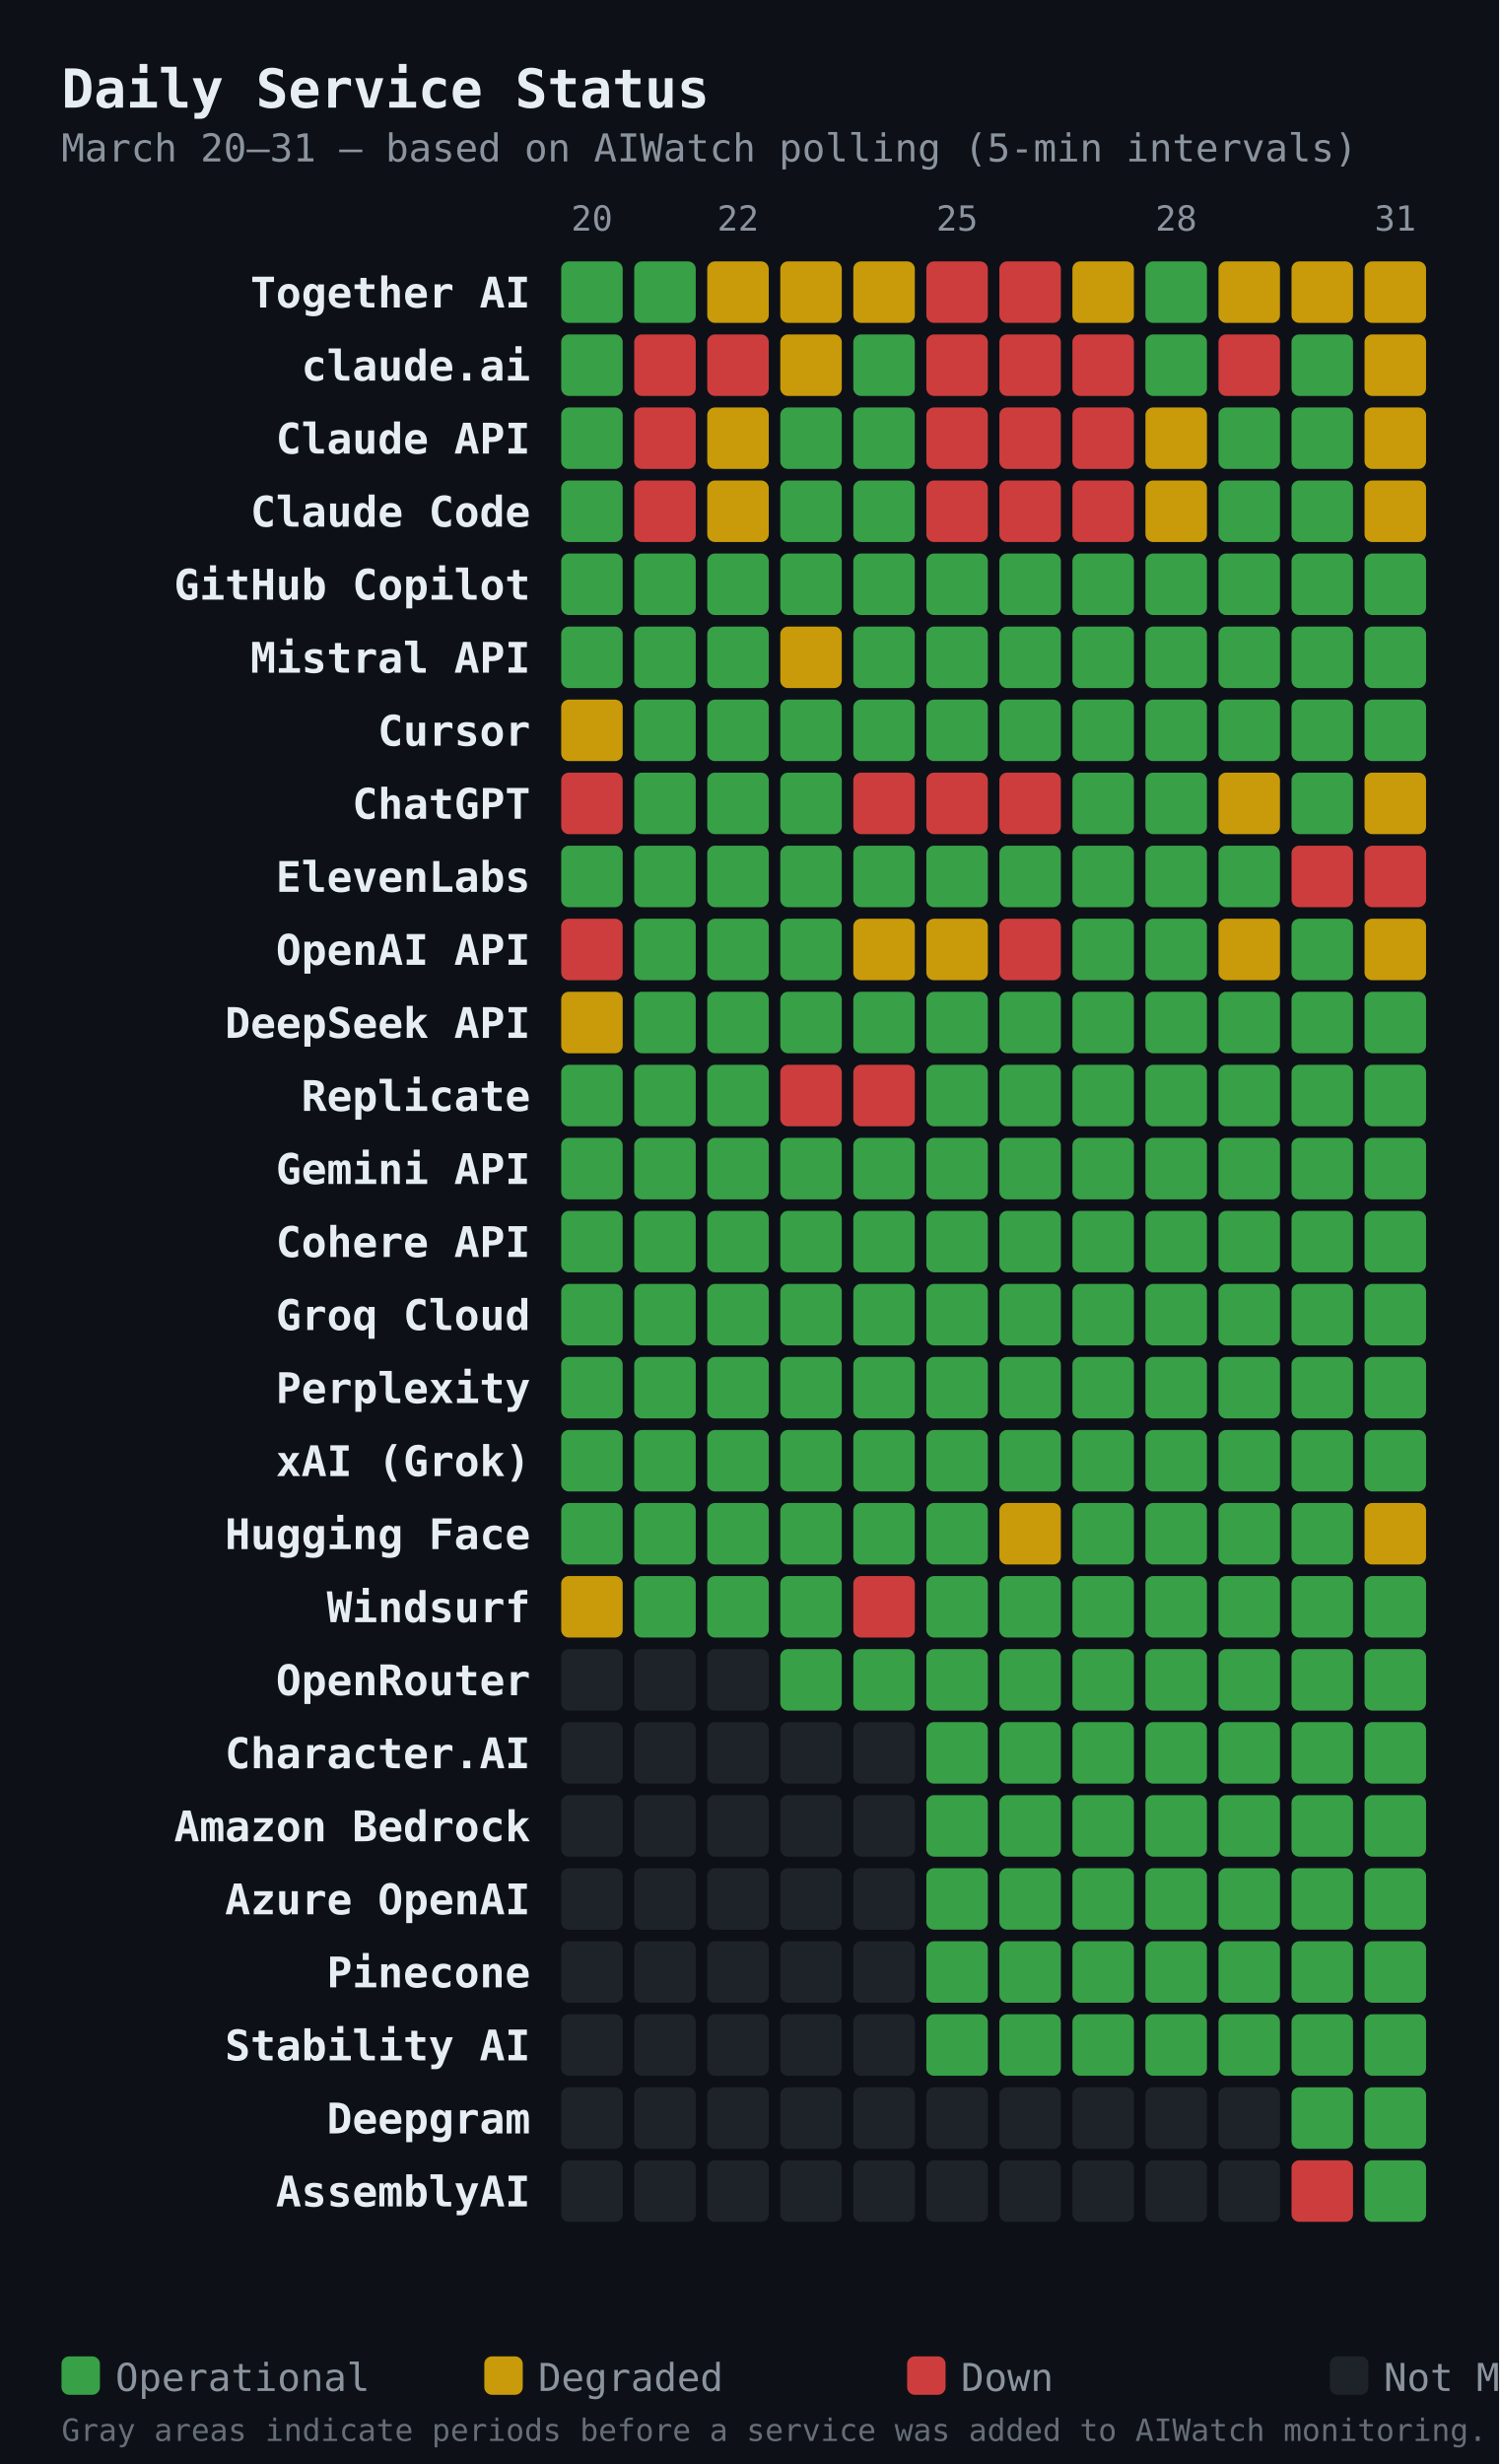
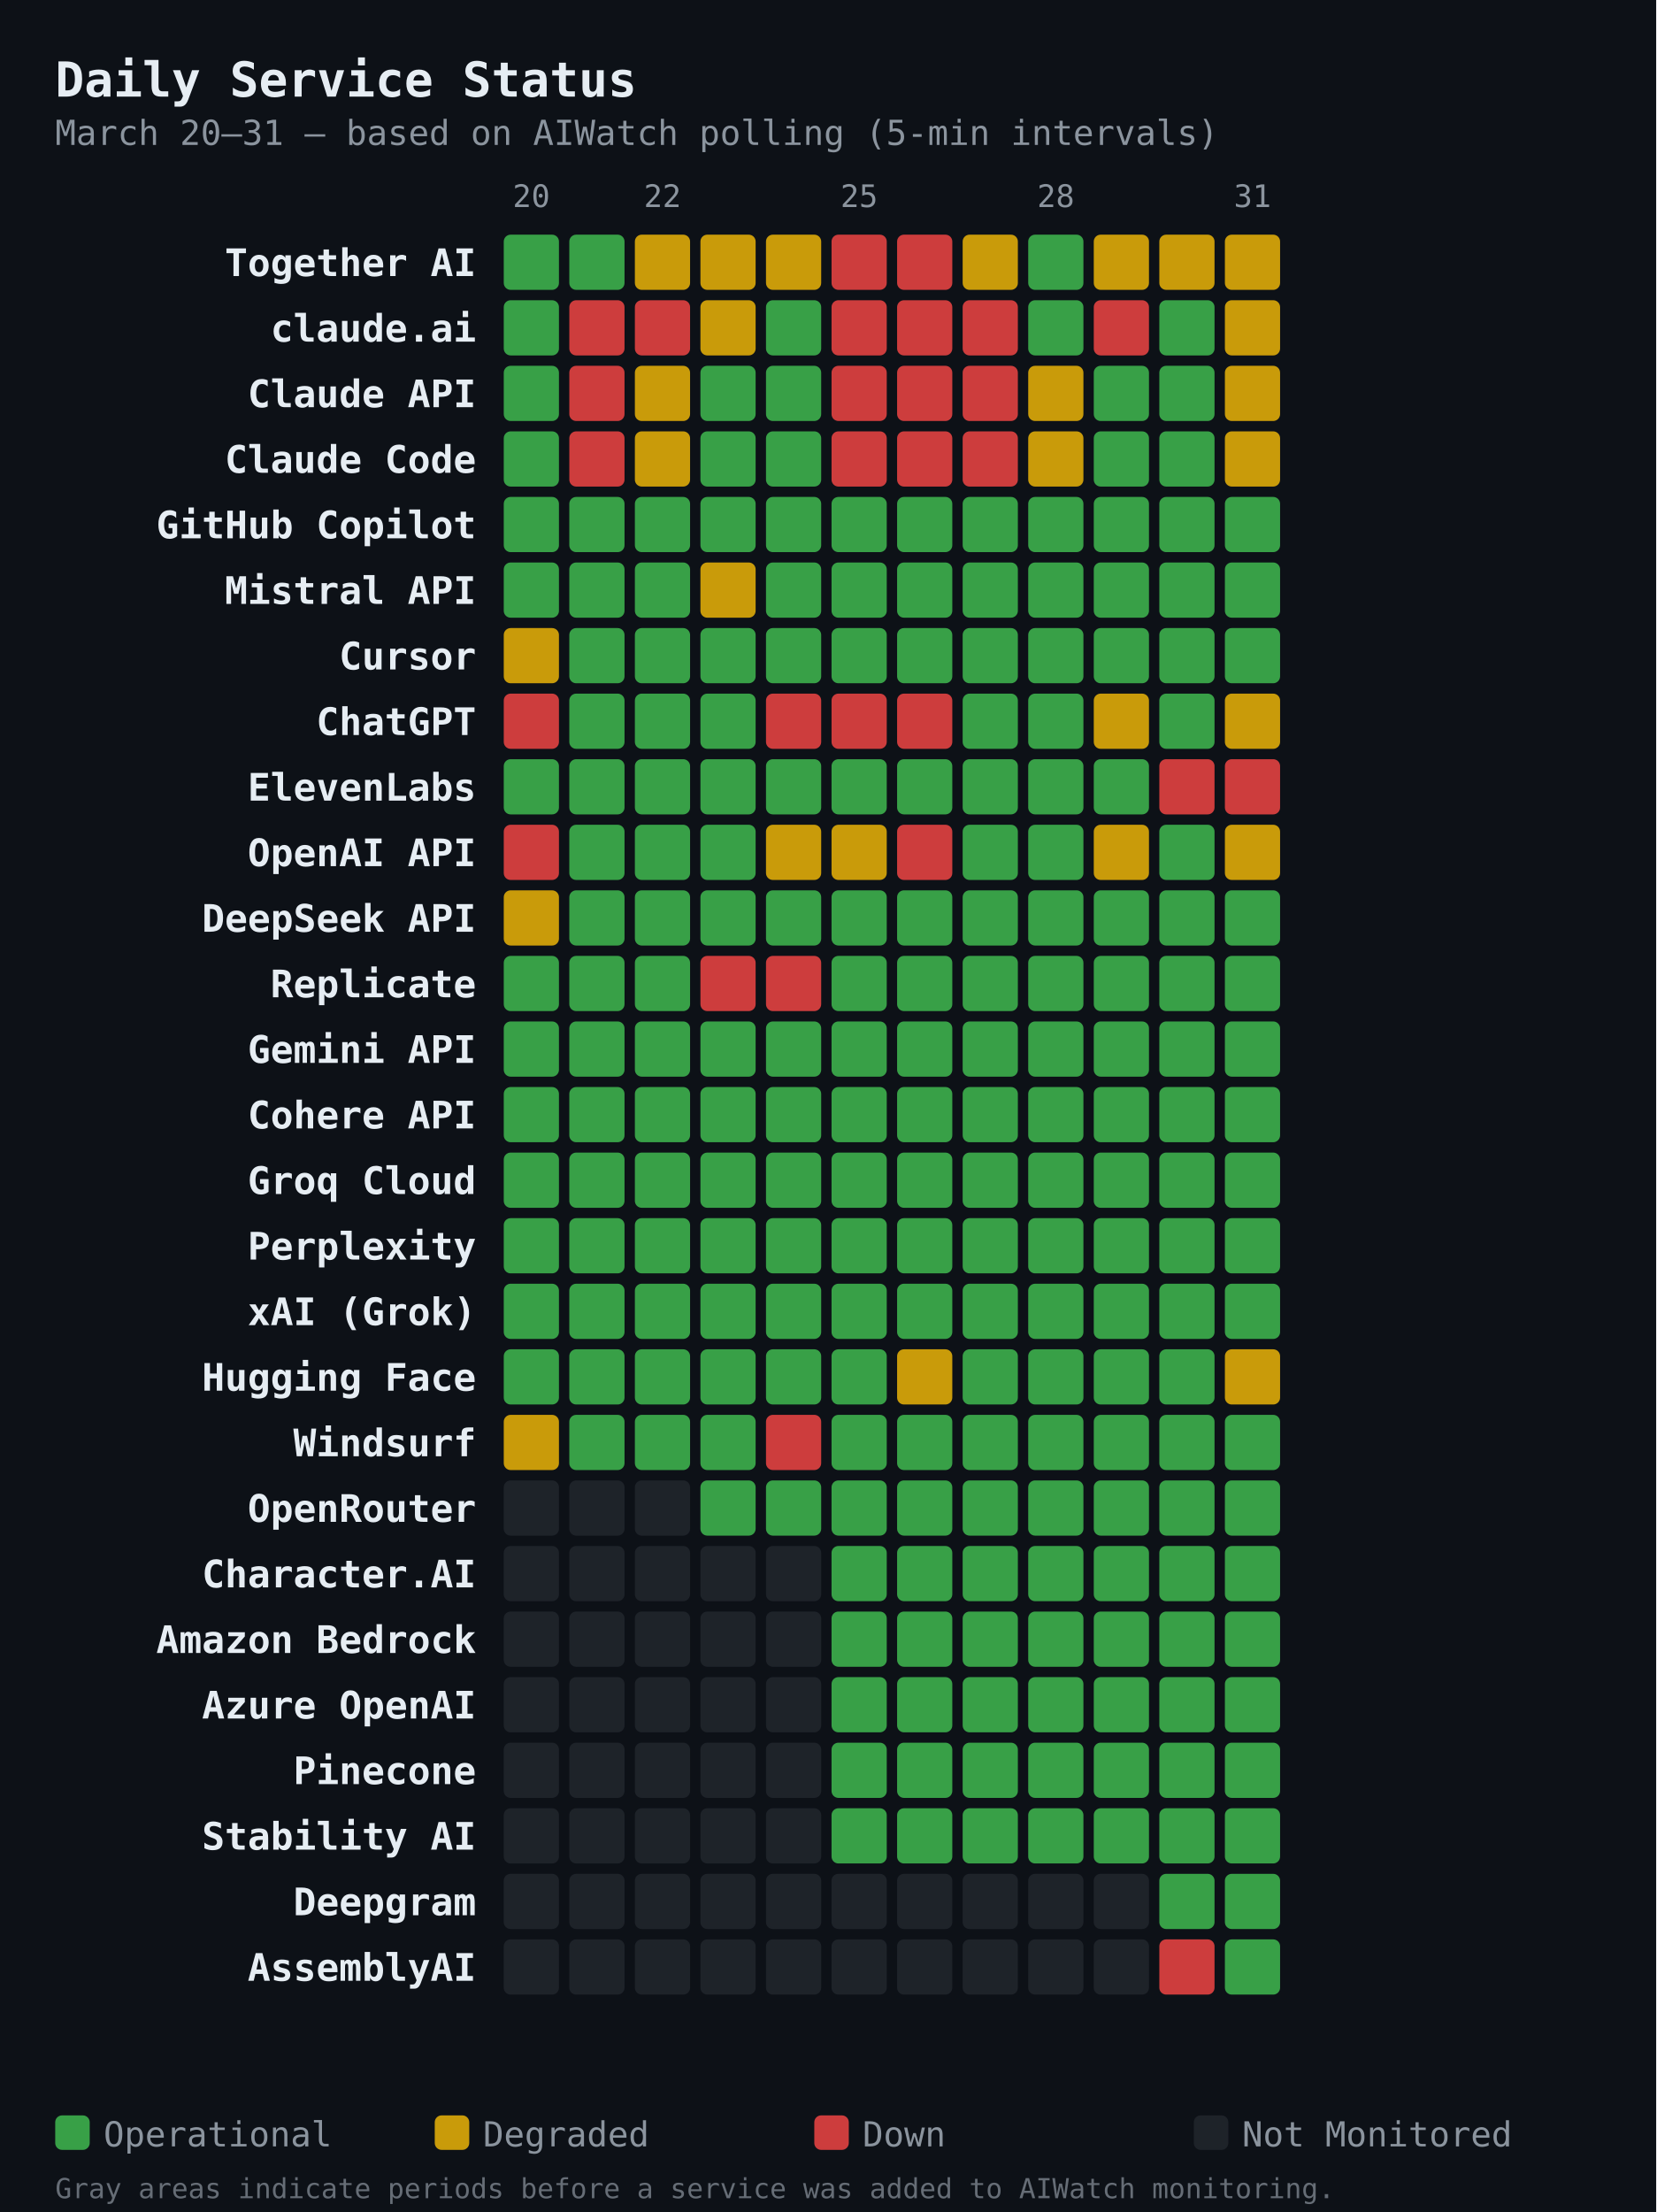
- <svg xmlns="http://www.w3.org/2000/svg" viewBox="0 0 390 641" width="390" height="641">
+ <svg xmlns="http://www.w3.org/2000/svg" viewBox="0 0 480 641" width="480" height="641">
  <style>
    .chart-bg { fill: #0d1117; }
    .chart-title { fill: #e6edf3; }
    .chart-text { fill: #e6edf3; }
    .chart-muted { fill: #8b949e; }
  </style>
  <rect class="chart-bg" width="100%" height="100%" fill="#0d1117" />
  <text x="16" y="28" fill="#e6edf3" font-size="14" font-weight="600" font-family="ui-monospace,monospace" class="chart-title">Daily Service Status</text>
  <text x="16" y="42" fill="#8b949e" font-size="10" font-family="ui-monospace,monospace">March 20–31 — based on AIWatch polling (5-min intervals)</text>
  <text x="154" y="60" fill="#8b949e" font-size="9" font-family="ui-monospace,monospace" text-anchor="middle">20</text>
  <text x="192" y="60" fill="#8b949e" font-size="9" font-family="ui-monospace,monospace" text-anchor="middle">22</text>
  <text x="249" y="60" fill="#8b949e" font-size="9" font-family="ui-monospace,monospace" text-anchor="middle">25</text>
  <text x="306" y="60" fill="#8b949e" font-size="9" font-family="ui-monospace,monospace" text-anchor="middle">28</text>
  <text x="363" y="60" fill="#8b949e" font-size="9" font-family="ui-monospace,monospace" text-anchor="middle">31</text>
  <text x="138" y="80" fill="#e6edf3" font-size="11" font-weight="600" font-family="ui-monospace,monospace" text-anchor="end">Together AI</text>
  <rect x="146" y="68" width="16" height="16" rx="2" fill="#3fb950" opacity="0.85" />
  <rect x="165" y="68" width="16" height="16" rx="2" fill="#3fb950" opacity="0.85" />
  <rect x="184" y="68" width="16" height="16" rx="2" fill="#eab308" opacity="0.85" />
  <rect x="203" y="68" width="16" height="16" rx="2" fill="#eab308" opacity="0.85" />
  <rect x="222" y="68" width="16" height="16" rx="2" fill="#eab308" opacity="0.85" />
  <rect x="241" y="68" width="16" height="16" rx="2" fill="#ef4444" opacity="0.85" />
  <rect x="260" y="68" width="16" height="16" rx="2" fill="#ef4444" opacity="0.85" />
  <rect x="279" y="68" width="16" height="16" rx="2" fill="#eab308" opacity="0.85" />
  <rect x="298" y="68" width="16" height="16" rx="2" fill="#3fb950" opacity="0.85" />
  <rect x="317" y="68" width="16" height="16" rx="2" fill="#eab308" opacity="0.85" />
  <rect x="336" y="68" width="16" height="16" rx="2" fill="#eab308" opacity="0.85" />
  <rect x="355" y="68" width="16" height="16" rx="2" fill="#eab308" opacity="0.85" />
  <text x="138" y="99" fill="#e6edf3" font-size="11" font-weight="600" font-family="ui-monospace,monospace" text-anchor="end">claude.ai</text>
  <rect x="146" y="87" width="16" height="16" rx="2" fill="#3fb950" opacity="0.85" />
  <rect x="165" y="87" width="16" height="16" rx="2" fill="#ef4444" opacity="0.85" />
  <rect x="184" y="87" width="16" height="16" rx="2" fill="#ef4444" opacity="0.85" />
  <rect x="203" y="87" width="16" height="16" rx="2" fill="#eab308" opacity="0.85" />
  <rect x="222" y="87" width="16" height="16" rx="2" fill="#3fb950" opacity="0.85" />
  <rect x="241" y="87" width="16" height="16" rx="2" fill="#ef4444" opacity="0.85" />
  <rect x="260" y="87" width="16" height="16" rx="2" fill="#ef4444" opacity="0.85" />
  <rect x="279" y="87" width="16" height="16" rx="2" fill="#ef4444" opacity="0.85" />
  <rect x="298" y="87" width="16" height="16" rx="2" fill="#3fb950" opacity="0.85" />
  <rect x="317" y="87" width="16" height="16" rx="2" fill="#ef4444" opacity="0.85" />
  <rect x="336" y="87" width="16" height="16" rx="2" fill="#3fb950" opacity="0.85" />
  <rect x="355" y="87" width="16" height="16" rx="2" fill="#eab308" opacity="0.85" />
  <text x="138" y="118" fill="#e6edf3" font-size="11" font-weight="600" font-family="ui-monospace,monospace" text-anchor="end">Claude API</text>
  <rect x="146" y="106" width="16" height="16" rx="2" fill="#3fb950" opacity="0.85" />
  <rect x="165" y="106" width="16" height="16" rx="2" fill="#ef4444" opacity="0.85" />
  <rect x="184" y="106" width="16" height="16" rx="2" fill="#eab308" opacity="0.85" />
  <rect x="203" y="106" width="16" height="16" rx="2" fill="#3fb950" opacity="0.85" />
  <rect x="222" y="106" width="16" height="16" rx="2" fill="#3fb950" opacity="0.85" />
  <rect x="241" y="106" width="16" height="16" rx="2" fill="#ef4444" opacity="0.85" />
  <rect x="260" y="106" width="16" height="16" rx="2" fill="#ef4444" opacity="0.85" />
  <rect x="279" y="106" width="16" height="16" rx="2" fill="#ef4444" opacity="0.85" />
  <rect x="298" y="106" width="16" height="16" rx="2" fill="#eab308" opacity="0.85" />
  <rect x="317" y="106" width="16" height="16" rx="2" fill="#3fb950" opacity="0.85" />
  <rect x="336" y="106" width="16" height="16" rx="2" fill="#3fb950" opacity="0.85" />
  <rect x="355" y="106" width="16" height="16" rx="2" fill="#eab308" opacity="0.85" />
  <text x="138" y="137" fill="#e6edf3" font-size="11" font-weight="600" font-family="ui-monospace,monospace" text-anchor="end">Claude Code</text>
  <rect x="146" y="125" width="16" height="16" rx="2" fill="#3fb950" opacity="0.85" />
  <rect x="165" y="125" width="16" height="16" rx="2" fill="#ef4444" opacity="0.85" />
  <rect x="184" y="125" width="16" height="16" rx="2" fill="#eab308" opacity="0.85" />
  <rect x="203" y="125" width="16" height="16" rx="2" fill="#3fb950" opacity="0.85" />
  <rect x="222" y="125" width="16" height="16" rx="2" fill="#3fb950" opacity="0.85" />
  <rect x="241" y="125" width="16" height="16" rx="2" fill="#ef4444" opacity="0.85" />
  <rect x="260" y="125" width="16" height="16" rx="2" fill="#ef4444" opacity="0.85" />
  <rect x="279" y="125" width="16" height="16" rx="2" fill="#ef4444" opacity="0.85" />
  <rect x="298" y="125" width="16" height="16" rx="2" fill="#eab308" opacity="0.85" />
  <rect x="317" y="125" width="16" height="16" rx="2" fill="#3fb950" opacity="0.85" />
  <rect x="336" y="125" width="16" height="16" rx="2" fill="#3fb950" opacity="0.85" />
  <rect x="355" y="125" width="16" height="16" rx="2" fill="#eab308" opacity="0.85" />
  <text x="138" y="156" fill="#e6edf3" font-size="11" font-weight="600" font-family="ui-monospace,monospace" text-anchor="end">GitHub Copilot</text>
  <rect x="146" y="144" width="16" height="16" rx="2" fill="#3fb950" opacity="0.85" />
  <rect x="165" y="144" width="16" height="16" rx="2" fill="#3fb950" opacity="0.85" />
  <rect x="184" y="144" width="16" height="16" rx="2" fill="#3fb950" opacity="0.85" />
  <rect x="203" y="144" width="16" height="16" rx="2" fill="#3fb950" opacity="0.85" />
  <rect x="222" y="144" width="16" height="16" rx="2" fill="#3fb950" opacity="0.85" />
  <rect x="241" y="144" width="16" height="16" rx="2" fill="#3fb950" opacity="0.85" />
  <rect x="260" y="144" width="16" height="16" rx="2" fill="#3fb950" opacity="0.85" />
  <rect x="279" y="144" width="16" height="16" rx="2" fill="#3fb950" opacity="0.85" />
  <rect x="298" y="144" width="16" height="16" rx="2" fill="#3fb950" opacity="0.85" />
  <rect x="317" y="144" width="16" height="16" rx="2" fill="#3fb950" opacity="0.85" />
  <rect x="336" y="144" width="16" height="16" rx="2" fill="#3fb950" opacity="0.85" />
  <rect x="355" y="144" width="16" height="16" rx="2" fill="#3fb950" opacity="0.85" />
  <text x="138" y="175" fill="#e6edf3" font-size="11" font-weight="600" font-family="ui-monospace,monospace" text-anchor="end">Mistral API</text>
  <rect x="146" y="163" width="16" height="16" rx="2" fill="#3fb950" opacity="0.85" />
  <rect x="165" y="163" width="16" height="16" rx="2" fill="#3fb950" opacity="0.85" />
  <rect x="184" y="163" width="16" height="16" rx="2" fill="#3fb950" opacity="0.85" />
  <rect x="203" y="163" width="16" height="16" rx="2" fill="#eab308" opacity="0.85" />
  <rect x="222" y="163" width="16" height="16" rx="2" fill="#3fb950" opacity="0.85" />
  <rect x="241" y="163" width="16" height="16" rx="2" fill="#3fb950" opacity="0.85" />
  <rect x="260" y="163" width="16" height="16" rx="2" fill="#3fb950" opacity="0.85" />
  <rect x="279" y="163" width="16" height="16" rx="2" fill="#3fb950" opacity="0.85" />
  <rect x="298" y="163" width="16" height="16" rx="2" fill="#3fb950" opacity="0.85" />
  <rect x="317" y="163" width="16" height="16" rx="2" fill="#3fb950" opacity="0.85" />
  <rect x="336" y="163" width="16" height="16" rx="2" fill="#3fb950" opacity="0.85" />
  <rect x="355" y="163" width="16" height="16" rx="2" fill="#3fb950" opacity="0.85" />
  <text x="138" y="194" fill="#e6edf3" font-size="11" font-weight="600" font-family="ui-monospace,monospace" text-anchor="end">Cursor</text>
  <rect x="146" y="182" width="16" height="16" rx="2" fill="#eab308" opacity="0.85" />
  <rect x="165" y="182" width="16" height="16" rx="2" fill="#3fb950" opacity="0.85" />
  <rect x="184" y="182" width="16" height="16" rx="2" fill="#3fb950" opacity="0.85" />
  <rect x="203" y="182" width="16" height="16" rx="2" fill="#3fb950" opacity="0.85" />
  <rect x="222" y="182" width="16" height="16" rx="2" fill="#3fb950" opacity="0.85" />
  <rect x="241" y="182" width="16" height="16" rx="2" fill="#3fb950" opacity="0.85" />
  <rect x="260" y="182" width="16" height="16" rx="2" fill="#3fb950" opacity="0.85" />
  <rect x="279" y="182" width="16" height="16" rx="2" fill="#3fb950" opacity="0.85" />
  <rect x="298" y="182" width="16" height="16" rx="2" fill="#3fb950" opacity="0.85" />
  <rect x="317" y="182" width="16" height="16" rx="2" fill="#3fb950" opacity="0.85" />
  <rect x="336" y="182" width="16" height="16" rx="2" fill="#3fb950" opacity="0.85" />
  <rect x="355" y="182" width="16" height="16" rx="2" fill="#3fb950" opacity="0.85" />
  <text x="138" y="213" fill="#e6edf3" font-size="11" font-weight="600" font-family="ui-monospace,monospace" text-anchor="end">ChatGPT</text>
  <rect x="146" y="201" width="16" height="16" rx="2" fill="#ef4444" opacity="0.85" />
  <rect x="165" y="201" width="16" height="16" rx="2" fill="#3fb950" opacity="0.85" />
  <rect x="184" y="201" width="16" height="16" rx="2" fill="#3fb950" opacity="0.85" />
  <rect x="203" y="201" width="16" height="16" rx="2" fill="#3fb950" opacity="0.85" />
  <rect x="222" y="201" width="16" height="16" rx="2" fill="#ef4444" opacity="0.85" />
  <rect x="241" y="201" width="16" height="16" rx="2" fill="#ef4444" opacity="0.85" />
  <rect x="260" y="201" width="16" height="16" rx="2" fill="#ef4444" opacity="0.85" />
  <rect x="279" y="201" width="16" height="16" rx="2" fill="#3fb950" opacity="0.85" />
  <rect x="298" y="201" width="16" height="16" rx="2" fill="#3fb950" opacity="0.85" />
  <rect x="317" y="201" width="16" height="16" rx="2" fill="#eab308" opacity="0.85" />
  <rect x="336" y="201" width="16" height="16" rx="2" fill="#3fb950" opacity="0.85" />
  <rect x="355" y="201" width="16" height="16" rx="2" fill="#eab308" opacity="0.85" />
  <text x="138" y="232" fill="#e6edf3" font-size="11" font-weight="600" font-family="ui-monospace,monospace" text-anchor="end">ElevenLabs</text>
  <rect x="146" y="220" width="16" height="16" rx="2" fill="#3fb950" opacity="0.85" />
  <rect x="165" y="220" width="16" height="16" rx="2" fill="#3fb950" opacity="0.85" />
  <rect x="184" y="220" width="16" height="16" rx="2" fill="#3fb950" opacity="0.85" />
  <rect x="203" y="220" width="16" height="16" rx="2" fill="#3fb950" opacity="0.85" />
  <rect x="222" y="220" width="16" height="16" rx="2" fill="#3fb950" opacity="0.85" />
  <rect x="241" y="220" width="16" height="16" rx="2" fill="#3fb950" opacity="0.85" />
  <rect x="260" y="220" width="16" height="16" rx="2" fill="#3fb950" opacity="0.85" />
  <rect x="279" y="220" width="16" height="16" rx="2" fill="#3fb950" opacity="0.85" />
  <rect x="298" y="220" width="16" height="16" rx="2" fill="#3fb950" opacity="0.85" />
  <rect x="317" y="220" width="16" height="16" rx="2" fill="#3fb950" opacity="0.85" />
  <rect x="336" y="220" width="16" height="16" rx="2" fill="#ef4444" opacity="0.85" />
  <rect x="355" y="220" width="16" height="16" rx="2" fill="#ef4444" opacity="0.85" />
  <text x="138" y="251" fill="#e6edf3" font-size="11" font-weight="600" font-family="ui-monospace,monospace" text-anchor="end">OpenAI API</text>
  <rect x="146" y="239" width="16" height="16" rx="2" fill="#ef4444" opacity="0.85" />
  <rect x="165" y="239" width="16" height="16" rx="2" fill="#3fb950" opacity="0.85" />
  <rect x="184" y="239" width="16" height="16" rx="2" fill="#3fb950" opacity="0.85" />
  <rect x="203" y="239" width="16" height="16" rx="2" fill="#3fb950" opacity="0.85" />
  <rect x="222" y="239" width="16" height="16" rx="2" fill="#eab308" opacity="0.85" />
  <rect x="241" y="239" width="16" height="16" rx="2" fill="#eab308" opacity="0.85" />
  <rect x="260" y="239" width="16" height="16" rx="2" fill="#ef4444" opacity="0.85" />
  <rect x="279" y="239" width="16" height="16" rx="2" fill="#3fb950" opacity="0.85" />
  <rect x="298" y="239" width="16" height="16" rx="2" fill="#3fb950" opacity="0.85" />
  <rect x="317" y="239" width="16" height="16" rx="2" fill="#eab308" opacity="0.85" />
  <rect x="336" y="239" width="16" height="16" rx="2" fill="#3fb950" opacity="0.85" />
  <rect x="355" y="239" width="16" height="16" rx="2" fill="#eab308" opacity="0.85" />
  <text x="138" y="270" fill="#e6edf3" font-size="11" font-weight="600" font-family="ui-monospace,monospace" text-anchor="end">DeepSeek API</text>
  <rect x="146" y="258" width="16" height="16" rx="2" fill="#eab308" opacity="0.85" />
  <rect x="165" y="258" width="16" height="16" rx="2" fill="#3fb950" opacity="0.85" />
  <rect x="184" y="258" width="16" height="16" rx="2" fill="#3fb950" opacity="0.85" />
  <rect x="203" y="258" width="16" height="16" rx="2" fill="#3fb950" opacity="0.85" />
  <rect x="222" y="258" width="16" height="16" rx="2" fill="#3fb950" opacity="0.85" />
  <rect x="241" y="258" width="16" height="16" rx="2" fill="#3fb950" opacity="0.85" />
  <rect x="260" y="258" width="16" height="16" rx="2" fill="#3fb950" opacity="0.85" />
  <rect x="279" y="258" width="16" height="16" rx="2" fill="#3fb950" opacity="0.85" />
  <rect x="298" y="258" width="16" height="16" rx="2" fill="#3fb950" opacity="0.85" />
  <rect x="317" y="258" width="16" height="16" rx="2" fill="#3fb950" opacity="0.85" />
  <rect x="336" y="258" width="16" height="16" rx="2" fill="#3fb950" opacity="0.85" />
  <rect x="355" y="258" width="16" height="16" rx="2" fill="#3fb950" opacity="0.85" />
  <text x="138" y="289" fill="#e6edf3" font-size="11" font-weight="600" font-family="ui-monospace,monospace" text-anchor="end">Replicate</text>
  <rect x="146" y="277" width="16" height="16" rx="2" fill="#3fb950" opacity="0.85" />
  <rect x="165" y="277" width="16" height="16" rx="2" fill="#3fb950" opacity="0.85" />
  <rect x="184" y="277" width="16" height="16" rx="2" fill="#3fb950" opacity="0.85" />
  <rect x="203" y="277" width="16" height="16" rx="2" fill="#ef4444" opacity="0.85" />
  <rect x="222" y="277" width="16" height="16" rx="2" fill="#ef4444" opacity="0.85" />
  <rect x="241" y="277" width="16" height="16" rx="2" fill="#3fb950" opacity="0.85" />
  <rect x="260" y="277" width="16" height="16" rx="2" fill="#3fb950" opacity="0.85" />
  <rect x="279" y="277" width="16" height="16" rx="2" fill="#3fb950" opacity="0.85" />
  <rect x="298" y="277" width="16" height="16" rx="2" fill="#3fb950" opacity="0.85" />
  <rect x="317" y="277" width="16" height="16" rx="2" fill="#3fb950" opacity="0.85" />
  <rect x="336" y="277" width="16" height="16" rx="2" fill="#3fb950" opacity="0.85" />
  <rect x="355" y="277" width="16" height="16" rx="2" fill="#3fb950" opacity="0.85" />
  <text x="138" y="308" fill="#e6edf3" font-size="11" font-weight="600" font-family="ui-monospace,monospace" text-anchor="end">Gemini API</text>
  <rect x="146" y="296" width="16" height="16" rx="2" fill="#3fb950" opacity="0.85" />
  <rect x="165" y="296" width="16" height="16" rx="2" fill="#3fb950" opacity="0.85" />
  <rect x="184" y="296" width="16" height="16" rx="2" fill="#3fb950" opacity="0.85" />
  <rect x="203" y="296" width="16" height="16" rx="2" fill="#3fb950" opacity="0.85" />
  <rect x="222" y="296" width="16" height="16" rx="2" fill="#3fb950" opacity="0.85" />
  <rect x="241" y="296" width="16" height="16" rx="2" fill="#3fb950" opacity="0.85" />
  <rect x="260" y="296" width="16" height="16" rx="2" fill="#3fb950" opacity="0.85" />
  <rect x="279" y="296" width="16" height="16" rx="2" fill="#3fb950" opacity="0.85" />
  <rect x="298" y="296" width="16" height="16" rx="2" fill="#3fb950" opacity="0.85" />
  <rect x="317" y="296" width="16" height="16" rx="2" fill="#3fb950" opacity="0.85" />
  <rect x="336" y="296" width="16" height="16" rx="2" fill="#3fb950" opacity="0.85" />
  <rect x="355" y="296" width="16" height="16" rx="2" fill="#3fb950" opacity="0.85" />
  <text x="138" y="327" fill="#e6edf3" font-size="11" font-weight="600" font-family="ui-monospace,monospace" text-anchor="end">Cohere API</text>
  <rect x="146" y="315" width="16" height="16" rx="2" fill="#3fb950" opacity="0.85" />
  <rect x="165" y="315" width="16" height="16" rx="2" fill="#3fb950" opacity="0.85" />
  <rect x="184" y="315" width="16" height="16" rx="2" fill="#3fb950" opacity="0.85" />
  <rect x="203" y="315" width="16" height="16" rx="2" fill="#3fb950" opacity="0.85" />
  <rect x="222" y="315" width="16" height="16" rx="2" fill="#3fb950" opacity="0.85" />
  <rect x="241" y="315" width="16" height="16" rx="2" fill="#3fb950" opacity="0.85" />
  <rect x="260" y="315" width="16" height="16" rx="2" fill="#3fb950" opacity="0.85" />
  <rect x="279" y="315" width="16" height="16" rx="2" fill="#3fb950" opacity="0.85" />
  <rect x="298" y="315" width="16" height="16" rx="2" fill="#3fb950" opacity="0.85" />
  <rect x="317" y="315" width="16" height="16" rx="2" fill="#3fb950" opacity="0.85" />
  <rect x="336" y="315" width="16" height="16" rx="2" fill="#3fb950" opacity="0.85" />
  <rect x="355" y="315" width="16" height="16" rx="2" fill="#3fb950" opacity="0.85" />
  <text x="138" y="346" fill="#e6edf3" font-size="11" font-weight="600" font-family="ui-monospace,monospace" text-anchor="end">Groq Cloud</text>
  <rect x="146" y="334" width="16" height="16" rx="2" fill="#3fb950" opacity="0.85" />
  <rect x="165" y="334" width="16" height="16" rx="2" fill="#3fb950" opacity="0.85" />
  <rect x="184" y="334" width="16" height="16" rx="2" fill="#3fb950" opacity="0.85" />
  <rect x="203" y="334" width="16" height="16" rx="2" fill="#3fb950" opacity="0.85" />
  <rect x="222" y="334" width="16" height="16" rx="2" fill="#3fb950" opacity="0.85" />
  <rect x="241" y="334" width="16" height="16" rx="2" fill="#3fb950" opacity="0.85" />
  <rect x="260" y="334" width="16" height="16" rx="2" fill="#3fb950" opacity="0.85" />
  <rect x="279" y="334" width="16" height="16" rx="2" fill="#3fb950" opacity="0.85" />
  <rect x="298" y="334" width="16" height="16" rx="2" fill="#3fb950" opacity="0.85" />
  <rect x="317" y="334" width="16" height="16" rx="2" fill="#3fb950" opacity="0.85" />
  <rect x="336" y="334" width="16" height="16" rx="2" fill="#3fb950" opacity="0.85" />
  <rect x="355" y="334" width="16" height="16" rx="2" fill="#3fb950" opacity="0.85" />
  <text x="138" y="365" fill="#e6edf3" font-size="11" font-weight="600" font-family="ui-monospace,monospace" text-anchor="end">Perplexity</text>
  <rect x="146" y="353" width="16" height="16" rx="2" fill="#3fb950" opacity="0.85" />
  <rect x="165" y="353" width="16" height="16" rx="2" fill="#3fb950" opacity="0.85" />
  <rect x="184" y="353" width="16" height="16" rx="2" fill="#3fb950" opacity="0.85" />
  <rect x="203" y="353" width="16" height="16" rx="2" fill="#3fb950" opacity="0.85" />
  <rect x="222" y="353" width="16" height="16" rx="2" fill="#3fb950" opacity="0.85" />
  <rect x="241" y="353" width="16" height="16" rx="2" fill="#3fb950" opacity="0.85" />
  <rect x="260" y="353" width="16" height="16" rx="2" fill="#3fb950" opacity="0.85" />
  <rect x="279" y="353" width="16" height="16" rx="2" fill="#3fb950" opacity="0.85" />
  <rect x="298" y="353" width="16" height="16" rx="2" fill="#3fb950" opacity="0.85" />
  <rect x="317" y="353" width="16" height="16" rx="2" fill="#3fb950" opacity="0.85" />
  <rect x="336" y="353" width="16" height="16" rx="2" fill="#3fb950" opacity="0.85" />
  <rect x="355" y="353" width="16" height="16" rx="2" fill="#3fb950" opacity="0.85" />
  <text x="138" y="384" fill="#e6edf3" font-size="11" font-weight="600" font-family="ui-monospace,monospace" text-anchor="end">xAI (Grok)</text>
  <rect x="146" y="372" width="16" height="16" rx="2" fill="#3fb950" opacity="0.85" />
  <rect x="165" y="372" width="16" height="16" rx="2" fill="#3fb950" opacity="0.85" />
  <rect x="184" y="372" width="16" height="16" rx="2" fill="#3fb950" opacity="0.85" />
  <rect x="203" y="372" width="16" height="16" rx="2" fill="#3fb950" opacity="0.85" />
  <rect x="222" y="372" width="16" height="16" rx="2" fill="#3fb950" opacity="0.85" />
  <rect x="241" y="372" width="16" height="16" rx="2" fill="#3fb950" opacity="0.85" />
  <rect x="260" y="372" width="16" height="16" rx="2" fill="#3fb950" opacity="0.85" />
  <rect x="279" y="372" width="16" height="16" rx="2" fill="#3fb950" opacity="0.85" />
  <rect x="298" y="372" width="16" height="16" rx="2" fill="#3fb950" opacity="0.85" />
  <rect x="317" y="372" width="16" height="16" rx="2" fill="#3fb950" opacity="0.85" />
  <rect x="336" y="372" width="16" height="16" rx="2" fill="#3fb950" opacity="0.85" />
  <rect x="355" y="372" width="16" height="16" rx="2" fill="#3fb950" opacity="0.85" />
  <text x="138" y="403" fill="#e6edf3" font-size="11" font-weight="600" font-family="ui-monospace,monospace" text-anchor="end">Hugging Face</text>
  <rect x="146" y="391" width="16" height="16" rx="2" fill="#3fb950" opacity="0.85" />
  <rect x="165" y="391" width="16" height="16" rx="2" fill="#3fb950" opacity="0.85" />
  <rect x="184" y="391" width="16" height="16" rx="2" fill="#3fb950" opacity="0.85" />
  <rect x="203" y="391" width="16" height="16" rx="2" fill="#3fb950" opacity="0.85" />
  <rect x="222" y="391" width="16" height="16" rx="2" fill="#3fb950" opacity="0.85" />
  <rect x="241" y="391" width="16" height="16" rx="2" fill="#3fb950" opacity="0.85" />
  <rect x="260" y="391" width="16" height="16" rx="2" fill="#eab308" opacity="0.85" />
  <rect x="279" y="391" width="16" height="16" rx="2" fill="#3fb950" opacity="0.85" />
  <rect x="298" y="391" width="16" height="16" rx="2" fill="#3fb950" opacity="0.85" />
  <rect x="317" y="391" width="16" height="16" rx="2" fill="#3fb950" opacity="0.85" />
  <rect x="336" y="391" width="16" height="16" rx="2" fill="#3fb950" opacity="0.85" />
  <rect x="355" y="391" width="16" height="16" rx="2" fill="#eab308" opacity="0.85" />
  <text x="138" y="422" fill="#e6edf3" font-size="11" font-weight="600" font-family="ui-monospace,monospace" text-anchor="end">Windsurf</text>
  <rect x="146" y="410" width="16" height="16" rx="2" fill="#eab308" opacity="0.85" />
  <rect x="165" y="410" width="16" height="16" rx="2" fill="#3fb950" opacity="0.85" />
  <rect x="184" y="410" width="16" height="16" rx="2" fill="#3fb950" opacity="0.85" />
  <rect x="203" y="410" width="16" height="16" rx="2" fill="#3fb950" opacity="0.85" />
  <rect x="222" y="410" width="16" height="16" rx="2" fill="#ef4444" opacity="0.85" />
  <rect x="241" y="410" width="16" height="16" rx="2" fill="#3fb950" opacity="0.85" />
  <rect x="260" y="410" width="16" height="16" rx="2" fill="#3fb950" opacity="0.85" />
  <rect x="279" y="410" width="16" height="16" rx="2" fill="#3fb950" opacity="0.85" />
  <rect x="298" y="410" width="16" height="16" rx="2" fill="#3fb950" opacity="0.85" />
  <rect x="317" y="410" width="16" height="16" rx="2" fill="#3fb950" opacity="0.85" />
  <rect x="336" y="410" width="16" height="16" rx="2" fill="#3fb950" opacity="0.85" />
  <rect x="355" y="410" width="16" height="16" rx="2" fill="#3fb950" opacity="0.85" />
  <text x="138" y="441" fill="#e6edf3" font-size="11" font-weight="600" font-family="ui-monospace,monospace" text-anchor="end">OpenRouter</text>
  <rect x="146" y="429" width="16" height="16" rx="2" fill="#21262d" opacity="0.85" />
  <rect x="165" y="429" width="16" height="16" rx="2" fill="#21262d" opacity="0.85" />
  <rect x="184" y="429" width="16" height="16" rx="2" fill="#21262d" opacity="0.85" />
  <rect x="203" y="429" width="16" height="16" rx="2" fill="#3fb950" opacity="0.85" />
  <rect x="222" y="429" width="16" height="16" rx="2" fill="#3fb950" opacity="0.85" />
  <rect x="241" y="429" width="16" height="16" rx="2" fill="#3fb950" opacity="0.85" />
  <rect x="260" y="429" width="16" height="16" rx="2" fill="#3fb950" opacity="0.85" />
  <rect x="279" y="429" width="16" height="16" rx="2" fill="#3fb950" opacity="0.85" />
  <rect x="298" y="429" width="16" height="16" rx="2" fill="#3fb950" opacity="0.85" />
  <rect x="317" y="429" width="16" height="16" rx="2" fill="#3fb950" opacity="0.85" />
  <rect x="336" y="429" width="16" height="16" rx="2" fill="#3fb950" opacity="0.85" />
  <rect x="355" y="429" width="16" height="16" rx="2" fill="#3fb950" opacity="0.85" />
  <text x="138" y="460" fill="#e6edf3" font-size="11" font-weight="600" font-family="ui-monospace,monospace" text-anchor="end">Character.AI</text>
  <rect x="146" y="448" width="16" height="16" rx="2" fill="#21262d" opacity="0.85" />
  <rect x="165" y="448" width="16" height="16" rx="2" fill="#21262d" opacity="0.85" />
  <rect x="184" y="448" width="16" height="16" rx="2" fill="#21262d" opacity="0.85" />
  <rect x="203" y="448" width="16" height="16" rx="2" fill="#21262d" opacity="0.85" />
  <rect x="222" y="448" width="16" height="16" rx="2" fill="#21262d" opacity="0.85" />
  <rect x="241" y="448" width="16" height="16" rx="2" fill="#3fb950" opacity="0.85" />
  <rect x="260" y="448" width="16" height="16" rx="2" fill="#3fb950" opacity="0.85" />
  <rect x="279" y="448" width="16" height="16" rx="2" fill="#3fb950" opacity="0.85" />
  <rect x="298" y="448" width="16" height="16" rx="2" fill="#3fb950" opacity="0.85" />
  <rect x="317" y="448" width="16" height="16" rx="2" fill="#3fb950" opacity="0.85" />
  <rect x="336" y="448" width="16" height="16" rx="2" fill="#3fb950" opacity="0.85" />
  <rect x="355" y="448" width="16" height="16" rx="2" fill="#3fb950" opacity="0.85" />
  <text x="138" y="479" fill="#e6edf3" font-size="11" font-weight="600" font-family="ui-monospace,monospace" text-anchor="end">Amazon Bedrock</text>
  <rect x="146" y="467" width="16" height="16" rx="2" fill="#21262d" opacity="0.85" />
  <rect x="165" y="467" width="16" height="16" rx="2" fill="#21262d" opacity="0.85" />
  <rect x="184" y="467" width="16" height="16" rx="2" fill="#21262d" opacity="0.85" />
  <rect x="203" y="467" width="16" height="16" rx="2" fill="#21262d" opacity="0.85" />
  <rect x="222" y="467" width="16" height="16" rx="2" fill="#21262d" opacity="0.85" />
  <rect x="241" y="467" width="16" height="16" rx="2" fill="#3fb950" opacity="0.85" />
  <rect x="260" y="467" width="16" height="16" rx="2" fill="#3fb950" opacity="0.85" />
  <rect x="279" y="467" width="16" height="16" rx="2" fill="#3fb950" opacity="0.85" />
  <rect x="298" y="467" width="16" height="16" rx="2" fill="#3fb950" opacity="0.85" />
  <rect x="317" y="467" width="16" height="16" rx="2" fill="#3fb950" opacity="0.85" />
  <rect x="336" y="467" width="16" height="16" rx="2" fill="#3fb950" opacity="0.85" />
  <rect x="355" y="467" width="16" height="16" rx="2" fill="#3fb950" opacity="0.85" />
  <text x="138" y="498" fill="#e6edf3" font-size="11" font-weight="600" font-family="ui-monospace,monospace" text-anchor="end">Azure OpenAI</text>
  <rect x="146" y="486" width="16" height="16" rx="2" fill="#21262d" opacity="0.85" />
  <rect x="165" y="486" width="16" height="16" rx="2" fill="#21262d" opacity="0.85" />
  <rect x="184" y="486" width="16" height="16" rx="2" fill="#21262d" opacity="0.85" />
  <rect x="203" y="486" width="16" height="16" rx="2" fill="#21262d" opacity="0.85" />
  <rect x="222" y="486" width="16" height="16" rx="2" fill="#21262d" opacity="0.85" />
  <rect x="241" y="486" width="16" height="16" rx="2" fill="#3fb950" opacity="0.85" />
  <rect x="260" y="486" width="16" height="16" rx="2" fill="#3fb950" opacity="0.85" />
  <rect x="279" y="486" width="16" height="16" rx="2" fill="#3fb950" opacity="0.85" />
  <rect x="298" y="486" width="16" height="16" rx="2" fill="#3fb950" opacity="0.85" />
  <rect x="317" y="486" width="16" height="16" rx="2" fill="#3fb950" opacity="0.85" />
  <rect x="336" y="486" width="16" height="16" rx="2" fill="#3fb950" opacity="0.85" />
  <rect x="355" y="486" width="16" height="16" rx="2" fill="#3fb950" opacity="0.85" />
  <text x="138" y="517" fill="#e6edf3" font-size="11" font-weight="600" font-family="ui-monospace,monospace" text-anchor="end">Pinecone</text>
  <rect x="146" y="505" width="16" height="16" rx="2" fill="#21262d" opacity="0.85" />
  <rect x="165" y="505" width="16" height="16" rx="2" fill="#21262d" opacity="0.85" />
  <rect x="184" y="505" width="16" height="16" rx="2" fill="#21262d" opacity="0.85" />
  <rect x="203" y="505" width="16" height="16" rx="2" fill="#21262d" opacity="0.85" />
  <rect x="222" y="505" width="16" height="16" rx="2" fill="#21262d" opacity="0.85" />
  <rect x="241" y="505" width="16" height="16" rx="2" fill="#3fb950" opacity="0.85" />
  <rect x="260" y="505" width="16" height="16" rx="2" fill="#3fb950" opacity="0.85" />
  <rect x="279" y="505" width="16" height="16" rx="2" fill="#3fb950" opacity="0.85" />
  <rect x="298" y="505" width="16" height="16" rx="2" fill="#3fb950" opacity="0.85" />
  <rect x="317" y="505" width="16" height="16" rx="2" fill="#3fb950" opacity="0.85" />
  <rect x="336" y="505" width="16" height="16" rx="2" fill="#3fb950" opacity="0.85" />
  <rect x="355" y="505" width="16" height="16" rx="2" fill="#3fb950" opacity="0.85" />
  <text x="138" y="536" fill="#e6edf3" font-size="11" font-weight="600" font-family="ui-monospace,monospace" text-anchor="end">Stability AI</text>
  <rect x="146" y="524" width="16" height="16" rx="2" fill="#21262d" opacity="0.85" />
  <rect x="165" y="524" width="16" height="16" rx="2" fill="#21262d" opacity="0.85" />
  <rect x="184" y="524" width="16" height="16" rx="2" fill="#21262d" opacity="0.85" />
  <rect x="203" y="524" width="16" height="16" rx="2" fill="#21262d" opacity="0.85" />
  <rect x="222" y="524" width="16" height="16" rx="2" fill="#21262d" opacity="0.85" />
  <rect x="241" y="524" width="16" height="16" rx="2" fill="#3fb950" opacity="0.85" />
  <rect x="260" y="524" width="16" height="16" rx="2" fill="#3fb950" opacity="0.85" />
  <rect x="279" y="524" width="16" height="16" rx="2" fill="#3fb950" opacity="0.85" />
  <rect x="298" y="524" width="16" height="16" rx="2" fill="#3fb950" opacity="0.85" />
  <rect x="317" y="524" width="16" height="16" rx="2" fill="#3fb950" opacity="0.85" />
  <rect x="336" y="524" width="16" height="16" rx="2" fill="#3fb950" opacity="0.85" />
  <rect x="355" y="524" width="16" height="16" rx="2" fill="#3fb950" opacity="0.85" />
  <text x="138" y="555" fill="#e6edf3" font-size="11" font-weight="600" font-family="ui-monospace,monospace" text-anchor="end">Deepgram</text>
  <rect x="146" y="543" width="16" height="16" rx="2" fill="#21262d" opacity="0.85" />
  <rect x="165" y="543" width="16" height="16" rx="2" fill="#21262d" opacity="0.85" />
  <rect x="184" y="543" width="16" height="16" rx="2" fill="#21262d" opacity="0.85" />
  <rect x="203" y="543" width="16" height="16" rx="2" fill="#21262d" opacity="0.85" />
  <rect x="222" y="543" width="16" height="16" rx="2" fill="#21262d" opacity="0.85" />
  <rect x="241" y="543" width="16" height="16" rx="2" fill="#21262d" opacity="0.85" />
  <rect x="260" y="543" width="16" height="16" rx="2" fill="#21262d" opacity="0.85" />
  <rect x="279" y="543" width="16" height="16" rx="2" fill="#21262d" opacity="0.85" />
  <rect x="298" y="543" width="16" height="16" rx="2" fill="#21262d" opacity="0.85" />
  <rect x="317" y="543" width="16" height="16" rx="2" fill="#21262d" opacity="0.85" />
  <rect x="336" y="543" width="16" height="16" rx="2" fill="#3fb950" opacity="0.85" />
  <rect x="355" y="543" width="16" height="16" rx="2" fill="#3fb950" opacity="0.85" />
  <text x="138" y="574" fill="#e6edf3" font-size="11" font-weight="600" font-family="ui-monospace,monospace" text-anchor="end">AssemblyAI</text>
  <rect x="146" y="562" width="16" height="16" rx="2" fill="#21262d" opacity="0.85" />
  <rect x="165" y="562" width="16" height="16" rx="2" fill="#21262d" opacity="0.85" />
  <rect x="184" y="562" width="16" height="16" rx="2" fill="#21262d" opacity="0.85" />
  <rect x="203" y="562" width="16" height="16" rx="2" fill="#21262d" opacity="0.85" />
  <rect x="222" y="562" width="16" height="16" rx="2" fill="#21262d" opacity="0.85" />
  <rect x="241" y="562" width="16" height="16" rx="2" fill="#21262d" opacity="0.85" />
  <rect x="260" y="562" width="16" height="16" rx="2" fill="#21262d" opacity="0.85" />
  <rect x="279" y="562" width="16" height="16" rx="2" fill="#21262d" opacity="0.85" />
  <rect x="298" y="562" width="16" height="16" rx="2" fill="#21262d" opacity="0.85" />
  <rect x="317" y="562" width="16" height="16" rx="2" fill="#21262d" opacity="0.85" />
  <rect x="336" y="562" width="16" height="16" rx="2" fill="#ef4444" opacity="0.85" />
  <rect x="355" y="562" width="16" height="16" rx="2" fill="#3fb950" opacity="0.85" />
  <rect x="16" y="613" width="10" height="10" rx="2" fill="#3fb950" opacity="0.85" />
  <text x="30" y="622" fill="#8b949e" font-size="10" font-family="ui-monospace,monospace">Operational</text>
  <rect x="126" y="613" width="10" height="10" rx="2" fill="#eab308" opacity="0.85" />
  <text x="140" y="622" fill="#8b949e" font-size="10" font-family="ui-monospace,monospace">Degraded</text>
  <rect x="236" y="613" width="10" height="10" rx="2" fill="#ef4444" opacity="0.85" />
  <text x="250" y="622" fill="#8b949e" font-size="10" font-family="ui-monospace,monospace">Down</text>
  <rect x="346" y="613" width="10" height="10" rx="2" fill="#21262d" opacity="0.85" />
  <text x="360" y="622" fill="#8b949e" font-size="10" font-family="ui-monospace,monospace">Not Monitored</text>
-   <text x="16" y="635" fill="#8b949e" font-size="8" font-family="ui-monospace,monospace" opacity="0.7">Gray areas indicate periods before a service was added to AIWatch monitoring.</text>
+   <text x="16" y="637" fill="#8b949e" font-size="8" font-family="ui-monospace,monospace" opacity="0.7">Gray areas indicate periods before a service was added to AIWatch monitoring.</text>
</svg>
